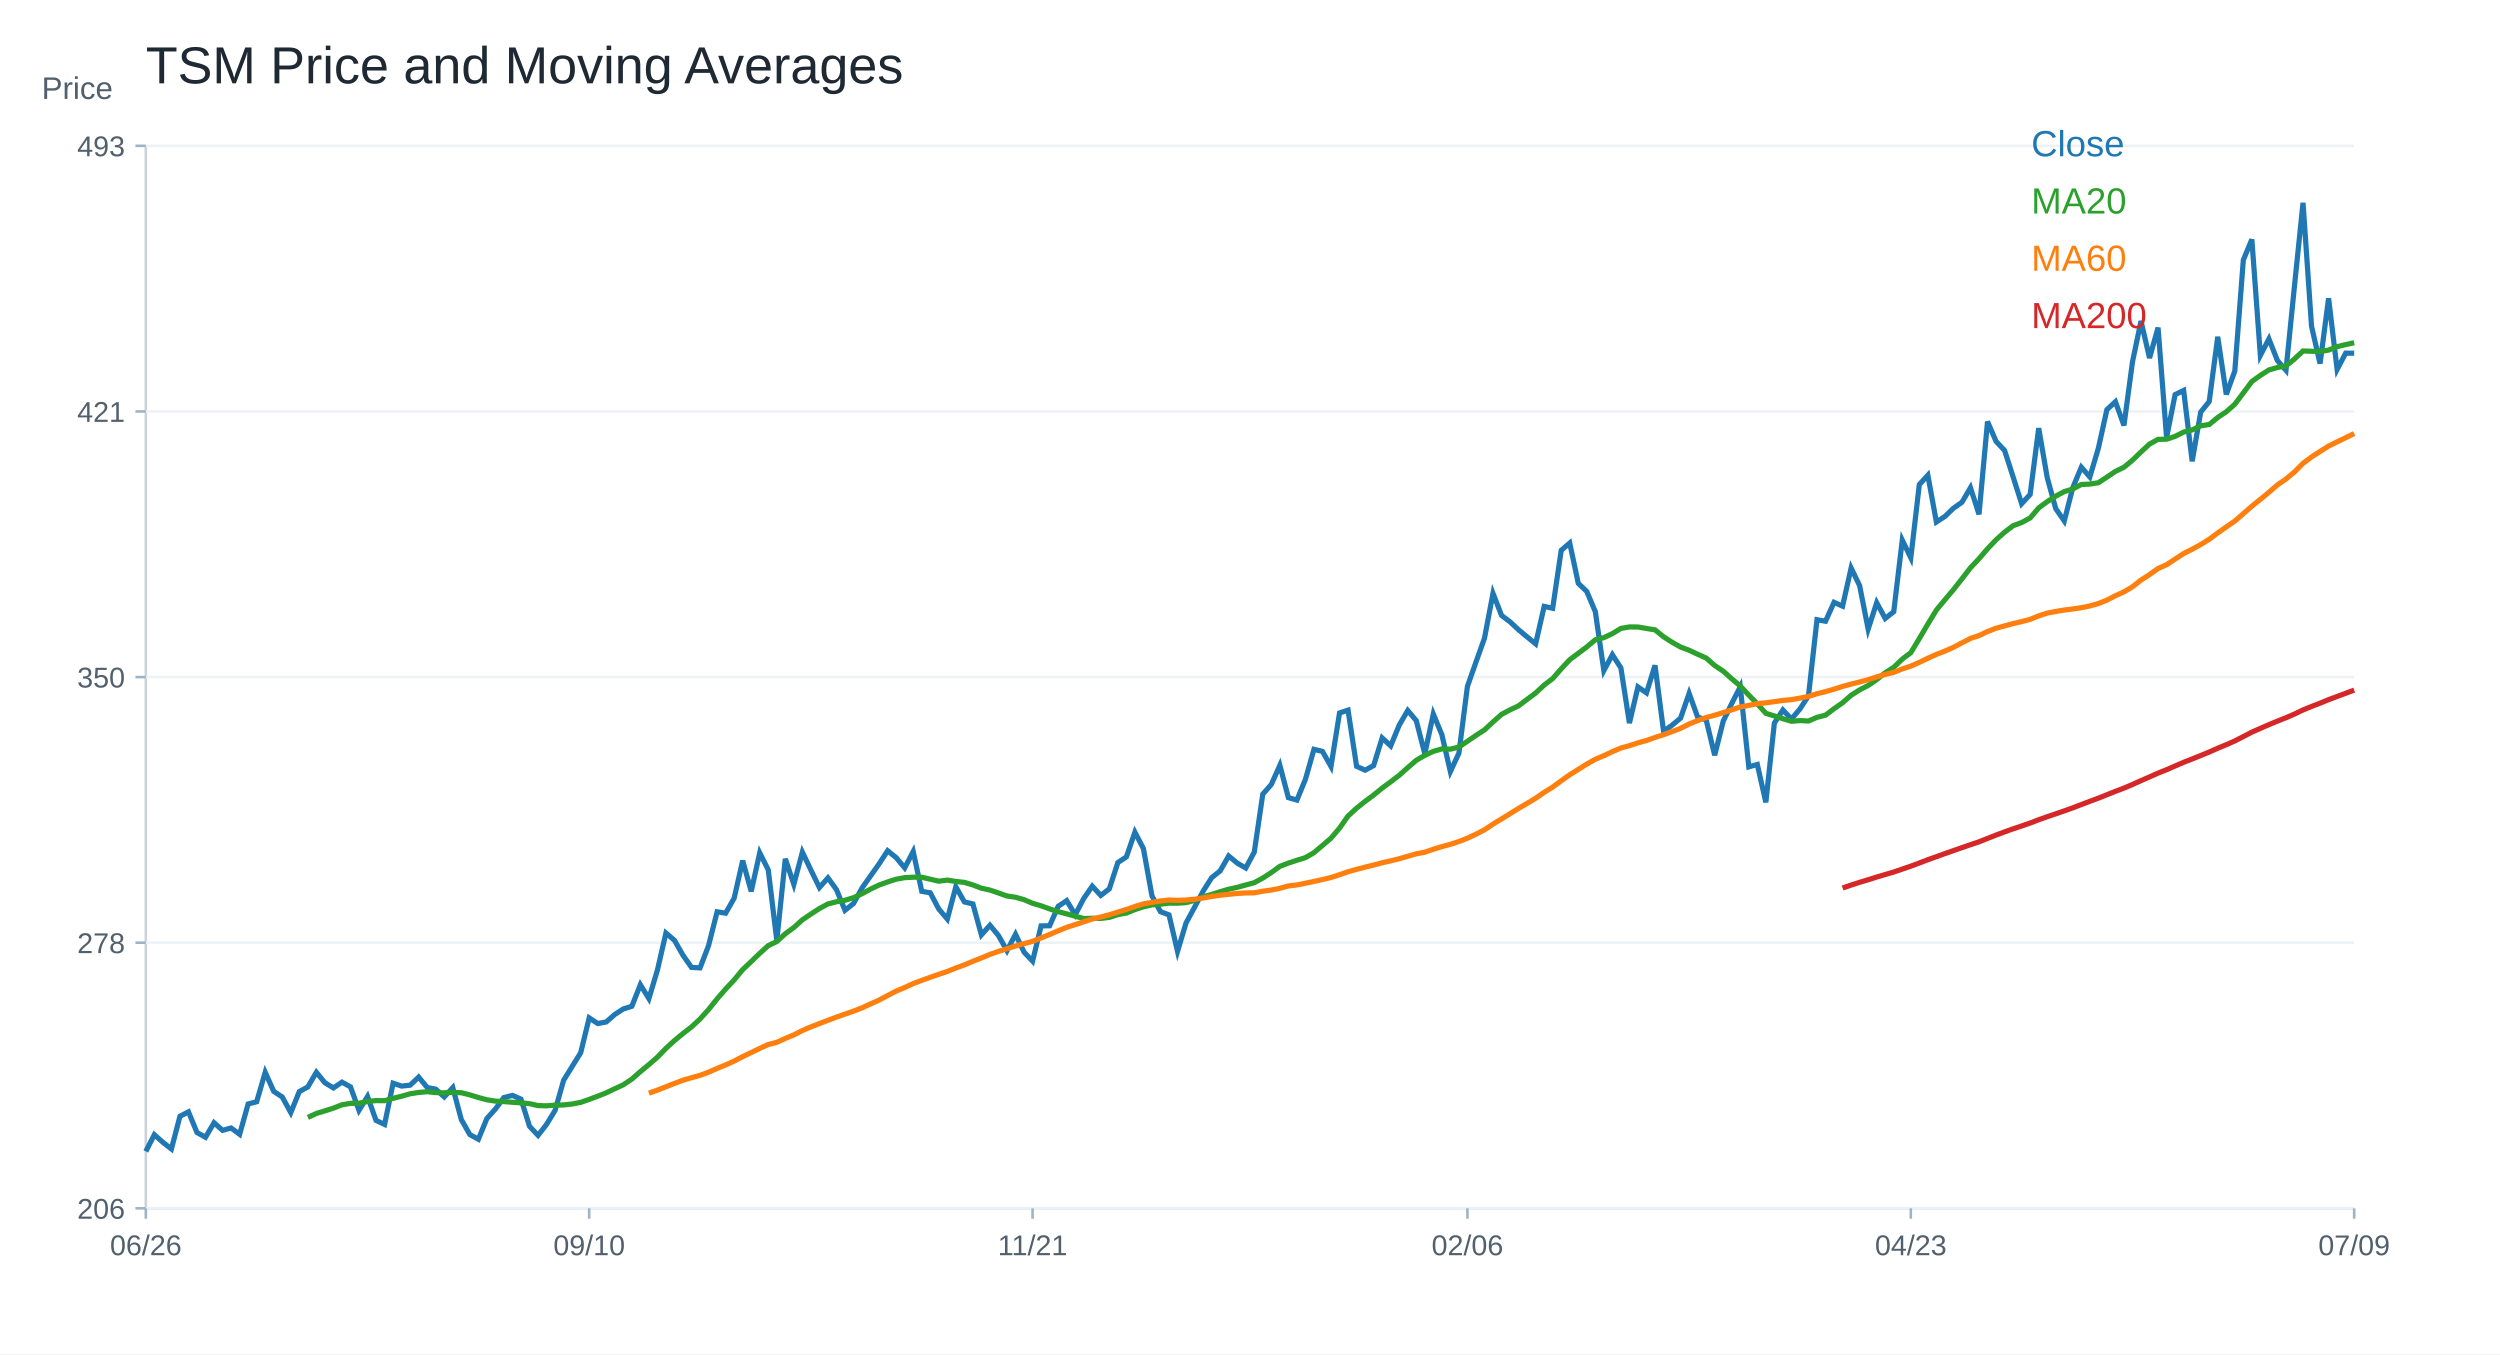
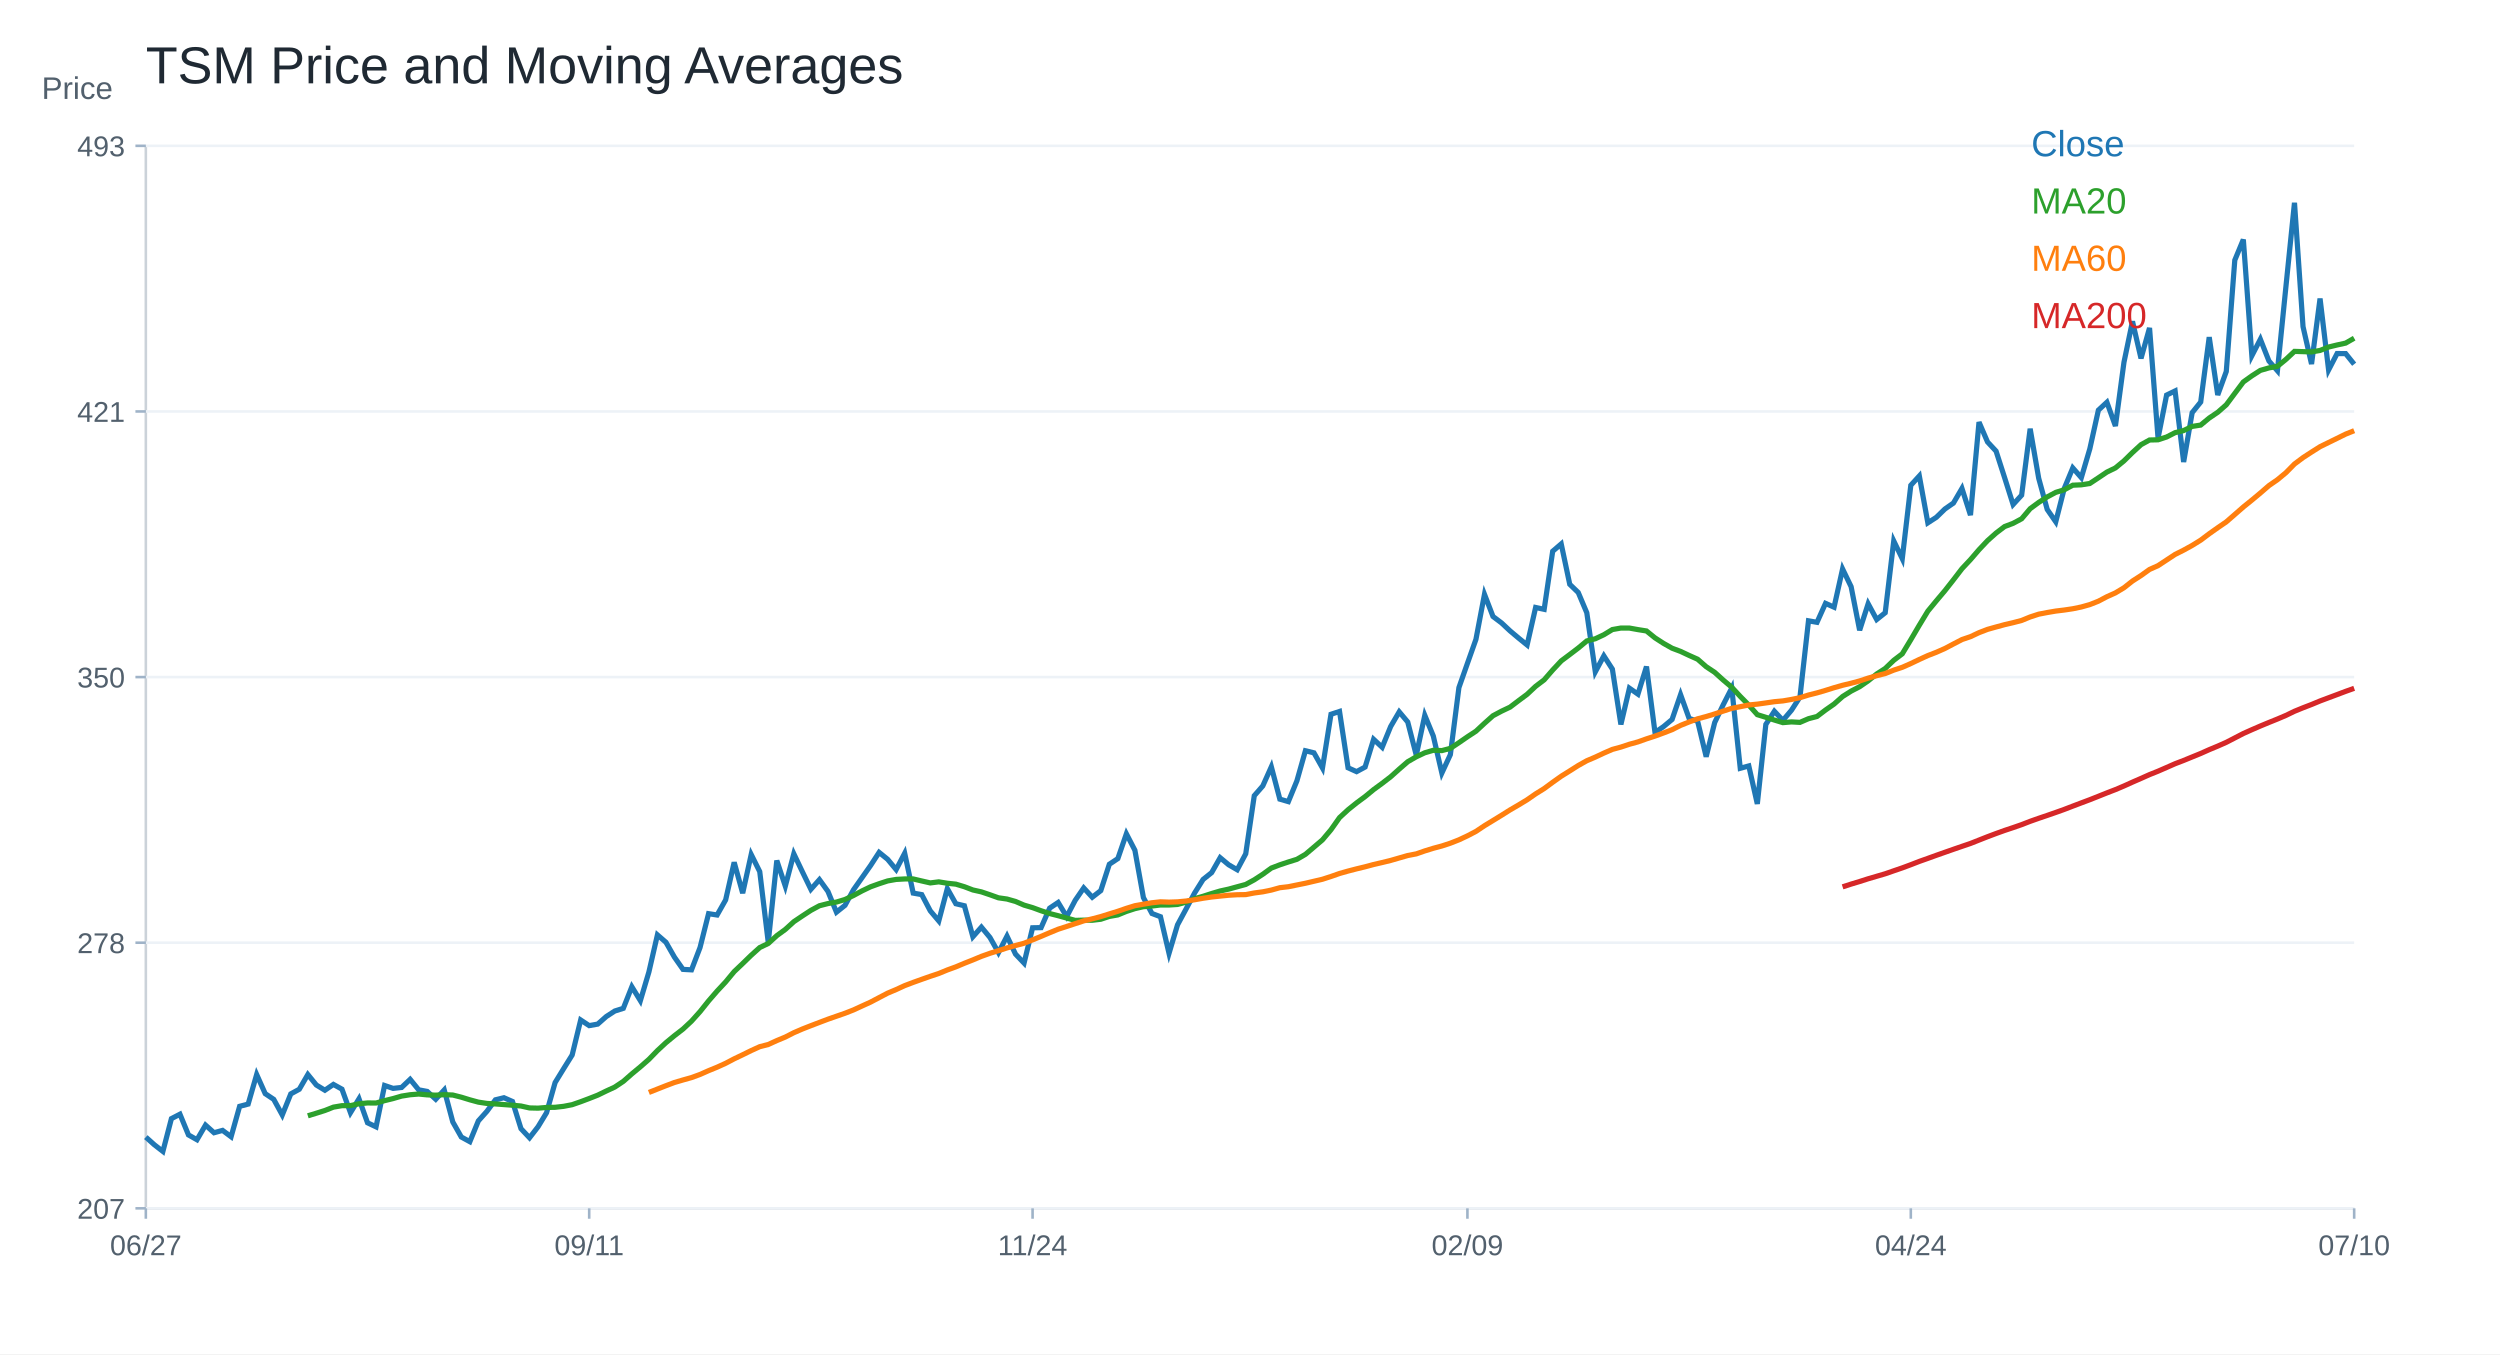
<svg xmlns="http://www.w3.org/2000/svg" width="960" height="520" viewBox="0 0 960 520">
  <rect width="100%" height="100%" fill="white" />
  <text x="56.00" y="32.00" font-size="20" font-family="Arial" fill="#1f2933" text-anchor="start">TSM Price and Moving Averages</text>
  <line x1="56" y1="464" x2="904" y2="464" stroke="#cbd2d9" />
  <line x1="56" y1="56" x2="56" y2="464" stroke="#cbd2d9" />
  <text x="16.00" y="38.00" font-size="12" font-family="Arial" fill="#52606d" text-anchor="start">Price</text>
  <line x1="56" y1="464.00" x2="904" y2="464.00" stroke="#edf2f7" />
  <line x1="52" y1="464.00" x2="56" y2="464.00" stroke="#9fb3c8" />
-   <text x="48.00" y="468.00" font-size="11" font-family="Arial" fill="#52606d" text-anchor="end">206</text>
+   <text x="48.00" y="468.00" font-size="11" font-family="Arial" fill="#52606d" text-anchor="end">207</text>
  <line x1="56" y1="362.00" x2="904" y2="362.00" stroke="#edf2f7" />
  <line x1="52" y1="362.00" x2="56" y2="362.00" stroke="#9fb3c8" />
  <text x="48.00" y="366.00" font-size="11" font-family="Arial" fill="#52606d" text-anchor="end">278</text>
  <line x1="56" y1="260.00" x2="904" y2="260.00" stroke="#edf2f7" />
  <line x1="52" y1="260.00" x2="56" y2="260.00" stroke="#9fb3c8" />
  <text x="48.00" y="264.00" font-size="11" font-family="Arial" fill="#52606d" text-anchor="end">350</text>
  <line x1="56" y1="158.00" x2="904" y2="158.00" stroke="#edf2f7" />
  <line x1="52" y1="158.00" x2="56" y2="158.00" stroke="#9fb3c8" />
  <text x="48.00" y="162.00" font-size="11" font-family="Arial" fill="#52606d" text-anchor="end">421</text>
  <line x1="56" y1="56.00" x2="904" y2="56.00" stroke="#edf2f7" />
  <line x1="52" y1="56.00" x2="56" y2="56.00" stroke="#9fb3c8" />
  <text x="48.00" y="60.00" font-size="11" font-family="Arial" fill="#52606d" text-anchor="end">493</text>
  <line x1="56.00" y1="464" x2="56.00" y2="468" stroke="#9fb3c8" />
-   <text x="56.00" y="482.00" font-size="11" font-family="Arial" fill="#52606d" text-anchor="middle">06/26</text>
+   <text x="56.00" y="482.00" font-size="11" font-family="Arial" fill="#52606d" text-anchor="middle">06/27</text>
  <line x1="226.25" y1="464" x2="226.25" y2="468" stroke="#9fb3c8" />
-   <text x="226.25" y="482.00" font-size="11" font-family="Arial" fill="#52606d" text-anchor="middle">09/10</text>
+   <text x="226.25" y="482.00" font-size="11" font-family="Arial" fill="#52606d" text-anchor="middle">09/11</text>
  <line x1="396.51" y1="464" x2="396.51" y2="468" stroke="#9fb3c8" />
-   <text x="396.51" y="482.00" font-size="11" font-family="Arial" fill="#52606d" text-anchor="middle">11/21</text>
+   <text x="396.51" y="482.00" font-size="11" font-family="Arial" fill="#52606d" text-anchor="middle">11/24</text>
  <line x1="563.49" y1="464" x2="563.49" y2="468" stroke="#9fb3c8" />
-   <text x="563.49" y="482.00" font-size="11" font-family="Arial" fill="#52606d" text-anchor="middle">02/06</text>
+   <text x="563.49" y="482.00" font-size="11" font-family="Arial" fill="#52606d" text-anchor="middle">02/09</text>
  <line x1="733.75" y1="464" x2="733.75" y2="468" stroke="#9fb3c8" />
-   <text x="733.75" y="482.00" font-size="11" font-family="Arial" fill="#52606d" text-anchor="middle">04/23</text>
+   <text x="733.75" y="482.00" font-size="11" font-family="Arial" fill="#52606d" text-anchor="middle">04/24</text>
  <line x1="904.00" y1="464" x2="904.00" y2="468" stroke="#9fb3c8" />
-   <text x="904.00" y="482.00" font-size="11" font-family="Arial" fill="#52606d" text-anchor="middle">07/09</text>
-   <polyline fill="none" stroke="#1f77b4" stroke-width="2" points="56.00,442.14 59.27,435.73 62.55,438.65 65.82,441.20 69.10,428.65 72.37,426.96 75.64,434.88 78.92,436.72 82.19,431.12 85.47,434.05 88.74,433.15 92.02,435.58 95.29,423.93 98.56,423.07 101.84,411.76 105.11,419.08 108.39,421.26 111.66,427.24 114.93,419.17 118.21,417.39 121.48,411.76 124.76,415.77 128.03,417.77 131.31,415.54 134.58,417.36 137.85,426.38 141.13,421.05 144.40,430.24 147.68,431.78 150.95,415.95 154.22,417.06 157.50,416.70 160.77,413.60 164.05,417.61 167.32,418.23 170.59,421.22 173.87,417.65 177.14,429.91 180.42,435.68 183.69,437.47 186.97,429.50 190.24,425.85 193.51,421.44 196.79,420.64 200.06,422.07 203.34,432.49 206.61,435.98 209.88,431.76 213.16,426.38 216.43,414.84 219.71,409.52 222.98,404.27 226.25,390.87 229.53,393.03 232.80,392.43 236.08,389.55 239.35,387.43 242.63,386.40 245.90,378.14 249.17,383.46 252.45,372.51 255.72,358.28 259.00,361.10 262.27,366.82 265.54,371.48 268.82,371.66 272.09,363.10 275.37,350.14 278.64,350.65 281.92,344.89 285.19,330.48 288.46,342.29 291.74,327.48 295.01,334.03 298.29,361.17 301.56,329.78 304.83,339.60 308.11,327.22 311.38,334.09 314.66,340.81 317.93,337.11 321.20,341.62 324.48,349.56 327.75,346.95 331.03,340.98 334.30,336.34 337.58,331.70 340.85,326.68 344.12,329.32 347.40,333.26 350.67,327.00 353.95,342.27 357.22,342.84 360.49,349.06 363.77,352.92 367.04,340.54 370.32,346.33 373.59,347.11 376.86,359.00 380.14,355.30 383.41,359.26 386.69,365.05 389.96,358.76 393.24,365.63 396.51,369.08 399.78,355.55 403.06,355.49 406.33,348.04 409.61,345.85 412.88,351.26 416.15,345.03 419.43,340.29 422.70,343.85 425.98,341.32 429.25,331.22 432.53,329.05 435.80,319.55 439.07,325.86 442.35,343.99 445.62,350.08 448.90,351.31 452.17,365.34 455.44,354.41 458.72,348.36 461.99,342.23 465.27,337.04 468.54,334.42 471.81,328.70 475.09,331.42 478.36,333.32 481.64,327.21 484.91,304.96 488.19,301.22 491.46,293.89 494.73,306.28 498.01,307.23 501.28,299.27 504.56,287.75 507.83,288.54 511.10,294.34 514.38,273.78 517.65,272.70 520.93,294.27 524.20,295.75 527.47,293.98 530.75,283.36 534.02,286.42 537.30,278.45 540.57,272.84 543.85,276.73 547.12,289.46 550.39,274.17 553.67,282.11 556.94,296.28 560.22,289.22 563.49,263.57 566.76,254.28 570.04,245.08 573.31,227.84 576.59,236.32 579.86,238.78 583.14,241.84 586.41,244.58 589.68,247.23 592.96,232.86 596.23,233.57 599.51,211.33 602.78,208.53 606.05,223.99 609.33,227.14 612.60,234.89 615.88,257.51 619.15,251.41 622.42,256.48 625.70,277.67 628.97,263.78 632.25,266.06 635.52,255.49 638.80,280.75 642.07,278.49 645.34,275.77 648.62,266.25 651.89,275.35 655.17,276.46 658.44,290.02 661.71,276.94 664.99,270.13 668.26,263.74 671.54,294.46 674.81,293.56 678.08,308.10 681.36,277.65 684.63,272.63 687.91,276.10 691.18,272.24 694.46,267.19 697.73,237.97 701.00,238.55 704.28,231.30 707.55,232.76 710.83,218.11 714.10,224.91 717.37,241.59 720.65,231.44 723.92,237.49 727.20,234.88 730.47,207.39 733.75,214.18 737.02,186.07 740.29,182.49 743.57,200.44 746.84,198.32 750.12,195.16 753.39,192.87 756.66,187.28 759.94,197.50 763.21,161.88 766.49,169.48 769.76,172.98 773.03,183.12 776.31,193.43 779.58,189.85 782.86,164.41 786.13,183.39 789.41,195.31 792.68,200.05 795.95,187.26 799.23,179.41 802.50,183.15 805.78,172.07 809.05,157.30 812.32,154.27 815.60,163.37 818.87,138.98 822.15,123.28 825.42,137.48 828.69,125.80 831.97,168.03 835.24,151.52 838.52,149.93 841.79,177.14 845.07,158.25 848.34,154.18 851.61,129.32 854.89,151.48 858.16,142.49 861.44,99.84 864.71,91.94 867.98,136.45 871.26,130.14 874.53,138.45 877.81,142.20 881.08,109.83 884.36,77.86 887.63,125.30 890.90,139.63 894.18,114.54 897.45,141.89 900.73,135.61 904.00,135.64" />
+   <text x="904.00" y="482.00" font-size="11" font-family="Arial" fill="#52606d" text-anchor="middle">07/10</text>
+   <polyline fill="none" stroke="#1f77b4" stroke-width="2" points="56.00,436.65 59.27,439.59 62.55,442.14 65.82,429.56 69.10,427.86 72.37,435.81 75.64,437.66 78.92,432.04 82.19,434.97 85.47,434.07 88.74,436.51 92.02,424.83 95.29,423.97 98.56,412.62 101.84,419.96 105.11,422.15 108.39,428.15 111.66,420.06 114.93,418.27 118.21,412.62 121.48,416.65 124.76,418.65 128.03,416.42 131.31,418.24 134.58,427.28 137.85,421.94 141.13,431.15 144.40,432.70 147.68,416.83 150.95,417.94 154.22,417.58 157.50,414.47 160.77,418.49 164.05,419.11 167.32,422.11 170.59,418.54 173.87,430.83 177.14,436.61 180.42,438.40 183.69,430.42 186.97,426.75 190.24,422.33 193.51,421.53 196.79,422.97 200.06,433.41 203.34,436.91 206.61,432.67 209.88,427.28 213.16,415.71 216.43,410.38 219.71,405.12 222.98,391.68 226.25,393.84 229.53,393.25 232.80,390.36 236.08,388.23 239.35,387.20 242.63,378.92 245.90,384.25 249.17,373.27 252.45,359.00 255.72,361.83 259.00,367.57 262.27,372.24 265.54,372.42 268.82,363.84 272.09,350.85 275.37,351.36 278.64,345.58 281.92,331.13 285.19,342.98 288.46,328.13 291.74,334.70 295.01,361.90 298.29,330.44 301.56,340.28 304.83,327.86 308.11,334.76 311.38,341.49 314.66,337.78 317.93,342.30 321.20,350.27 324.48,347.65 327.75,341.66 331.03,337.01 334.30,332.36 337.58,327.32 340.85,329.97 344.12,333.92 347.40,327.65 350.67,342.95 353.95,343.53 357.22,349.76 360.49,353.64 363.77,341.22 367.04,347.03 370.32,347.81 373.59,359.72 376.86,356.02 380.14,359.99 383.41,365.80 386.69,359.48 389.96,366.38 393.24,369.83 396.51,356.27 399.78,356.21 403.06,348.74 406.33,346.55 409.61,351.97 412.88,345.73 416.15,340.97 419.43,344.54 422.70,342.00 425.98,331.88 429.25,329.70 432.53,320.18 435.80,326.50 439.07,344.68 442.35,350.78 445.62,352.02 448.90,366.08 452.17,355.13 455.44,349.07 458.72,342.92 461.99,337.71 465.27,335.09 468.54,329.35 471.81,332.08 475.09,333.98 478.36,327.86 481.64,305.55 484.91,301.80 488.19,294.45 491.46,306.87 494.73,307.82 498.01,299.84 501.28,288.29 504.56,289.09 507.83,294.91 511.10,274.28 514.38,273.20 517.65,294.83 520.93,296.31 524.20,294.54 527.47,283.89 530.75,286.96 534.02,278.97 537.30,273.35 540.57,277.25 543.85,290.01 547.12,274.68 550.39,282.64 553.67,296.85 556.94,289.77 560.22,264.05 563.49,254.74 566.76,245.51 570.04,228.23 573.31,236.73 576.59,239.20 579.86,242.26 583.14,245.02 586.41,247.67 589.68,233.27 592.96,233.98 596.23,211.68 599.51,208.87 602.78,224.37 606.05,227.53 609.33,235.30 612.60,257.98 615.88,251.86 619.15,256.94 622.42,278.19 625.70,264.26 628.97,266.55 632.25,255.95 635.52,281.28 638.80,279.01 642.07,276.28 645.34,266.74 648.62,275.86 651.89,276.97 655.17,290.57 658.44,277.46 661.71,270.63 664.99,264.22 668.26,295.02 671.54,294.12 674.81,308.70 678.08,278.17 681.36,273.13 684.63,276.62 687.91,272.75 691.18,267.68 694.46,238.39 697.73,238.97 701.00,231.70 704.28,233.16 707.55,218.48 710.83,225.29 714.10,242.02 717.37,231.84 720.65,237.90 723.92,235.29 727.20,207.73 730.47,214.53 733.75,186.35 737.02,182.77 740.29,200.76 743.57,198.64 746.84,195.46 750.12,193.17 753.39,187.56 756.66,197.81 759.94,162.10 763.21,169.71 766.49,173.23 769.76,183.39 773.03,193.73 776.31,190.14 779.58,164.63 782.86,183.66 786.13,195.62 789.41,200.37 792.68,187.55 795.95,179.68 799.23,183.42 802.50,172.32 805.78,157.50 809.05,154.47 812.32,163.59 815.60,139.14 818.87,123.40 822.15,137.63 825.42,125.92 828.69,168.26 831.97,151.71 835.24,150.12 838.52,177.40 841.79,158.46 845.07,154.38 848.34,129.46 851.61,151.67 854.89,142.65 858.16,99.90 861.44,91.98 864.71,136.61 867.98,130.27 871.26,138.60 874.53,142.37 877.81,109.91 881.08,77.86 884.36,125.42 887.63,139.79 890.90,114.64 894.18,142.06 897.45,135.76 900.73,135.79 904.00,139.86" />
  <text x="780.00" y="60.00" font-size="14" font-family="Arial" fill="#1f77b4" text-anchor="start">Close</text>
-   <polyline fill="none" stroke="#2ca02c" stroke-width="2" points="118.21,429.09 121.48,427.57 124.76,426.57 128.03,425.53 131.31,424.24 134.58,423.68 137.85,423.65 141.13,422.96 144.40,422.63 147.68,422.67 150.95,421.76 154.22,420.96 157.50,420.01 160.77,419.50 164.05,419.22 167.32,419.55 170.59,419.65 173.87,419.47 177.14,419.61 180.42,420.43 183.69,421.44 186.97,422.32 190.24,422.83 193.51,423.01 196.79,423.27 200.06,423.50 203.34,423.81 206.61,424.55 209.88,424.63 213.16,424.36 216.43,424.30 219.71,423.93 222.98,423.31 226.25,422.17 229.53,420.94 232.80,419.65 236.08,418.07 239.35,416.56 242.63,414.38 245.90,411.50 249.17,408.80 252.45,405.95 255.72,402.57 259.00,399.56 262.27,396.87 265.54,394.34 268.82,391.29 272.09,387.65 275.37,383.57 278.64,379.78 281.92,376.29 285.19,372.33 288.46,369.24 291.74,366.07 295.01,363.12 298.29,361.55 301.56,358.56 304.83,356.17 308.11,353.21 311.38,351.01 314.66,348.88 317.93,347.11 321.20,346.28 324.48,345.70 327.75,344.71 331.03,343.18 334.30,341.42 337.58,339.85 340.85,338.67 344.12,337.61 347.40,337.02 350.67,336.85 353.95,336.85 357.22,337.62 360.49,338.37 363.77,337.96 367.04,338.49 370.32,338.83 373.59,339.82 376.86,341.07 380.14,341.79 383.41,342.90 386.69,344.07 389.96,344.53 393.24,345.47 396.51,346.87 399.78,347.83 403.06,349.02 406.33,350.09 409.61,350.92 412.88,351.82 416.15,352.72 419.43,352.62 422.70,352.67 425.98,352.28 429.25,351.20 432.53,350.62 435.80,349.28 439.07,348.22 442.35,347.47 445.62,347.21 448.90,346.81 452.17,346.83 455.44,346.61 458.72,345.75 461.99,344.40 465.27,343.48 468.54,342.42 471.81,341.46 475.09,340.74 478.36,339.84 481.64,338.95 484.91,337.18 488.19,335.05 491.46,332.68 494.73,331.43 498.01,330.34 501.28,329.33 504.56,327.42 507.83,324.65 511.10,321.86 514.38,317.99 517.65,313.35 520.93,310.35 524.20,307.72 527.47,305.30 530.75,302.62 534.02,300.22 537.30,297.71 540.57,294.78 543.85,291.95 547.12,290.06 550.39,288.52 553.67,287.57 556.94,287.68 560.22,286.83 563.49,284.65 566.76,282.40 570.04,280.27 573.31,277.23 576.59,274.33 579.86,272.58 583.14,271.04 586.41,268.55 589.68,266.13 592.96,263.07 596.23,260.58 599.51,256.83 602.78,253.33 606.05,250.89 609.33,248.41 612.60,245.68 615.88,244.85 619.15,243.31 622.42,241.32 625.70,240.75 628.97,240.76 632.25,241.34 635.52,241.86 638.80,244.51 642.07,246.62 645.34,248.47 648.62,249.69 651.89,251.23 655.17,252.69 658.44,255.55 661.71,257.72 664.99,260.65 668.26,263.42 671.54,266.94 674.81,270.26 678.08,273.92 681.36,274.93 684.63,275.99 687.91,276.97 691.18,276.70 694.46,276.87 697.73,275.46 701.00,274.62 704.28,272.15 707.55,269.86 710.83,266.98 714.10,264.91 717.37,263.22 720.65,260.97 723.92,258.34 727.20,256.24 730.47,253.10 733.75,250.63 737.02,245.21 740.29,239.65 743.57,234.27 746.84,230.30 750.12,226.43 753.39,222.27 756.66,218.02 759.94,214.54 763.21,210.73 766.49,207.28 769.76,204.36 773.03,201.88 776.31,200.65 779.58,198.89 782.86,195.03 786.13,192.63 789.41,190.52 792.68,188.78 795.95,187.77 799.23,186.04 802.50,185.89 805.78,185.37 809.05,183.21 812.32,181.01 815.60,179.42 818.87,176.72 822.15,173.53 825.42,170.52 828.69,168.72 831.97,168.65 835.24,167.57 838.52,165.91 841.79,165.10 845.07,163.52 848.34,163.01 851.61,160.31 854.89,158.11 858.16,155.24 861.44,150.87 864.71,146.49 867.98,144.16 871.26,142.06 874.53,141.12 877.81,140.51 881.08,137.84 884.36,134.78 887.63,134.88 890.90,134.99 894.18,134.43 897.45,133.12 900.73,132.32 904.00,131.61" />
+   <polyline fill="none" stroke="#2ca02c" stroke-width="2" points="118.21,428.47 121.48,427.47 124.76,426.43 128.03,425.14 131.31,424.58 134.58,424.55 137.85,423.85 141.13,423.53 144.40,423.56 147.68,422.65 150.95,421.85 154.22,420.90 157.50,420.38 160.77,420.11 164.05,420.43 167.32,420.54 170.59,420.36 173.87,420.49 177.14,421.32 180.42,422.33 183.69,423.22 186.97,423.72 190.24,423.91 193.51,424.16 196.79,424.40 200.06,424.71 203.34,425.45 206.61,425.53 209.88,425.26 213.16,425.20 216.43,424.83 219.71,424.20 222.98,423.06 226.25,421.83 229.53,420.54 232.80,418.95 236.08,417.43 239.35,415.25 242.63,412.37 245.90,409.66 249.17,406.80 252.45,403.42 255.72,400.39 259.00,397.69 262.27,395.16 265.54,392.11 268.82,388.45 272.09,384.36 275.37,380.57 278.64,377.06 281.92,373.10 285.19,369.99 288.46,366.81 291.74,363.86 295.01,362.29 298.29,359.29 301.56,356.90 304.83,353.93 308.11,351.72 311.38,349.58 314.66,347.81 317.93,346.97 321.20,346.39 324.48,345.40 327.75,343.87 331.03,342.10 334.30,340.53 337.58,339.35 340.85,338.28 344.12,337.70 347.40,337.52 350.67,337.52 353.95,338.29 357.22,339.04 360.49,338.63 363.77,339.17 367.04,339.51 370.32,340.50 373.59,341.75 376.86,342.48 380.14,343.59 383.41,344.76 386.69,345.23 389.96,346.16 393.24,347.57 396.51,348.53 399.78,349.73 403.06,350.80 406.33,351.63 409.61,352.53 412.88,353.43 416.15,353.33 419.43,353.38 422.70,352.99 425.98,351.91 429.25,351.33 432.53,349.99 435.80,348.92 439.07,348.17 442.35,347.91 445.62,347.51 448.90,347.52 452.17,347.31 455.44,346.44 458.72,345.10 461.99,344.17 465.27,343.11 468.54,342.14 471.81,341.42 475.09,340.52 478.36,339.63 481.64,337.85 484.91,335.72 488.19,333.34 491.46,332.09 494.73,331.00 498.01,329.98 501.28,328.07 504.56,325.29 507.83,322.50 511.10,318.61 514.38,313.96 517.65,310.95 520.93,308.31 524.20,305.89 527.47,303.20 530.75,300.80 534.02,298.28 537.30,295.34 540.57,292.50 543.85,290.61 547.12,289.07 550.39,288.11 553.67,288.23 556.94,287.37 560.22,285.19 563.49,282.93 566.76,280.79 570.04,277.75 573.31,274.84 576.59,273.09 579.86,271.54 583.14,269.05 586.41,266.62 589.68,263.55 592.96,261.06 596.23,257.29 599.51,253.79 602.78,251.34 606.05,248.85 609.33,246.12 612.60,245.28 615.88,243.74 619.15,241.75 622.42,241.17 625.70,241.18 628.97,241.77 632.25,242.29 635.52,244.94 638.80,247.06 642.07,248.91 645.34,250.14 648.62,251.68 651.89,253.14 655.17,256.01 658.44,258.18 661.71,261.13 664.99,263.90 668.26,267.43 671.54,270.76 674.81,274.43 678.08,275.44 681.36,276.50 684.63,277.49 687.91,277.21 691.18,277.39 694.46,275.98 697.73,275.13 701.00,272.65 704.28,270.36 707.55,267.47 710.83,265.39 714.10,263.70 717.37,261.45 720.65,258.81 723.92,256.70 727.20,253.56 730.47,251.07 733.75,245.64 737.02,240.07 740.29,234.68 743.57,230.70 746.84,226.82 750.12,222.64 753.39,218.38 756.66,214.89 759.94,211.08 763.21,207.61 766.49,204.69 769.76,202.20 773.03,200.96 776.31,199.21 779.58,195.34 782.86,192.93 786.13,190.81 789.41,189.07 792.68,188.06 795.95,186.32 799.23,186.17 802.50,185.65 805.78,183.48 809.05,181.28 812.32,179.68 815.60,176.98 818.87,173.77 822.15,170.76 825.42,168.96 828.69,168.88 831.97,167.81 835.24,166.14 838.52,165.33 841.79,163.74 845.07,163.23 848.34,160.52 851.61,158.32 854.89,155.44 858.16,151.05 861.44,146.67 864.71,144.33 867.98,142.23 871.26,141.28 874.53,140.68 877.81,137.99 881.08,134.93 884.36,135.03 887.63,135.14 890.90,134.57 894.18,133.26 897.45,132.47 900.73,131.75 904.00,129.87" />
  <text x="780.00" y="82.00" font-size="14" font-family="Arial" fill="#2ca02c" text-anchor="start">MA20</text>
-   <polyline fill="none" stroke="#ff7f0e" stroke-width="2" points="249.17,419.78 252.45,418.61 255.72,417.32 259.00,416.03 262.27,414.79 265.54,413.84 268.82,412.92 272.09,411.72 275.37,410.28 278.64,408.94 281.92,407.45 285.19,405.74 288.46,404.18 291.74,402.58 295.01,401.09 298.29,400.25 301.56,398.76 304.83,397.40 308.11,395.73 311.38,394.32 314.66,393.04 317.93,391.80 321.20,390.56 324.48,389.42 327.75,388.28 331.03,387.01 334.30,385.51 337.58,384.02 340.85,382.29 344.12,380.58 347.40,379.20 350.67,377.70 353.95,376.46 357.22,375.28 360.49,374.14 363.77,373.05 367.04,371.71 370.32,370.52 373.59,369.14 376.86,367.86 380.14,366.49 383.41,365.32 386.69,364.31 389.96,363.26 393.24,362.35 396.51,361.46 399.78,360.18 403.06,358.84 406.33,357.44 409.61,356.10 412.88,355.04 416.15,353.97 419.43,352.90 422.70,352.12 425.98,351.26 429.25,350.24 432.53,349.23 435.80,348.10 439.07,347.09 442.35,346.52 445.62,345.96 448.90,345.61 452.17,345.73 455.44,345.61 458.72,345.31 461.99,344.82 465.27,344.24 468.54,343.76 471.81,343.41 475.09,343.09 478.36,342.89 481.64,342.84 484.91,342.22 488.19,341.78 491.46,341.11 494.73,340.20 498.01,339.82 501.28,339.15 504.56,338.49 507.83,337.73 511.10,336.96 514.38,335.90 517.65,334.75 520.93,333.83 524.20,332.98 527.47,332.19 530.75,331.31 534.02,330.56 537.30,329.75 540.57,328.81 543.85,327.87 547.12,327.24 550.39,326.11 553.67,325.10 556.94,324.22 560.22,323.15 563.49,321.87 566.76,320.34 570.04,318.64 573.31,316.45 576.59,314.47 579.86,312.46 583.14,310.41 586.41,308.50 589.68,306.53 592.96,304.26 596.23,302.23 599.51,299.82 602.78,297.50 606.05,295.47 609.33,293.40 612.60,291.56 615.88,290.18 619.15,288.64 622.42,287.23 625.70,286.34 628.97,285.25 632.25,284.36 635.52,283.18 638.80,282.13 642.07,280.94 645.34,279.68 648.62,278.03 651.89,276.71 655.17,275.51 658.44,274.64 661.71,273.64 664.99,272.57 668.26,271.48 671.54,270.87 674.81,270.21 678.08,269.89 681.36,269.43 684.63,268.96 687.91,268.66 691.18,268.09 694.46,267.42 697.73,266.40 701.00,265.58 704.28,264.63 707.55,263.60 710.83,262.67 714.10,261.88 717.37,261.00 720.65,259.93 723.92,258.99 727.20,258.18 730.47,256.86 733.75,255.79 737.02,254.35 740.29,252.77 743.57,251.29 746.84,250.03 750.12,248.58 753.39,246.85 756.66,245.15 759.94,244.05 763.21,242.51 766.49,241.25 769.76,240.34 773.03,239.45 776.31,238.70 779.58,237.83 782.86,236.49 786.13,235.43 789.41,234.80 792.68,234.25 795.95,233.84 799.23,233.36 802.50,232.68 805.78,231.76 809.05,230.47 812.32,228.75 815.60,227.28 818.87,225.32 822.15,222.75 825.42,220.64 828.69,218.31 831.97,216.85 835.24,214.69 838.52,212.55 841.79,210.91 845.07,209.11 848.34,207.09 851.61,204.64 854.89,202.33 858.16,200.09 861.44,197.25 864.71,194.38 867.98,191.75 871.26,189.03 874.53,186.20 877.81,183.94 881.08,181.23 884.36,177.92 887.63,175.48 890.90,173.35 894.18,171.29 897.45,169.68 900.73,168.09 904.00,166.47" />
+   <polyline fill="none" stroke="#ff7f0e" stroke-width="2" points="249.17,419.50 252.45,418.20 255.72,416.91 259.00,415.67 262.27,414.71 265.54,413.79 268.82,412.59 272.09,411.14 275.37,409.80 278.64,408.31 281.92,406.59 285.19,405.03 288.46,403.42 291.74,401.93 295.01,401.09 298.29,399.59 301.56,398.23 304.83,396.56 308.11,395.14 311.38,393.86 314.66,392.61 317.93,391.37 321.20,390.23 324.48,389.09 327.75,387.81 331.03,386.30 334.30,384.81 337.58,383.08 340.85,381.37 344.12,379.99 347.40,378.48 350.67,377.24 353.95,376.06 357.22,374.91 360.49,373.82 363.77,372.47 367.04,371.28 370.32,369.90 373.59,368.61 376.86,367.24 380.14,366.07 383.41,365.05 386.69,364.00 389.96,363.08 393.24,362.20 396.51,360.91 399.78,359.57 403.06,358.17 406.33,356.82 409.61,355.76 412.88,354.68 416.15,353.61 419.43,352.83 422.70,351.97 425.98,350.94 429.25,349.93 432.53,348.80 435.80,347.79 439.07,347.21 442.35,346.66 445.62,346.30 448.90,346.42 452.17,346.31 455.44,346.00 458.72,345.51 461.99,344.93 465.27,344.45 468.54,344.10 471.81,343.77 475.09,343.58 478.36,343.53 481.64,342.90 484.91,342.46 488.19,341.79 491.46,340.88 494.73,340.50 498.01,339.83 501.28,339.17 504.56,338.40 507.83,337.63 511.10,336.57 514.38,335.42 517.65,334.49 520.93,333.64 524.20,332.85 527.47,331.97 530.75,331.21 534.02,330.41 537.30,329.46 540.57,328.52 543.85,327.89 547.12,326.75 550.39,325.74 553.67,324.86 556.94,323.79 560.22,322.50 563.49,320.97 566.76,319.26 570.04,317.07 573.31,315.08 576.59,313.07 579.86,311.01 583.14,309.10 586.41,307.12 589.68,304.85 592.96,302.81 596.23,300.40 599.51,298.07 602.78,296.03 606.05,293.96 609.33,292.12 612.60,290.73 615.88,289.19 619.15,287.77 622.42,286.88 625.70,285.79 628.97,284.89 632.25,283.72 635.52,282.66 638.80,281.46 642.07,280.20 645.34,278.55 648.62,277.23 651.89,276.02 655.17,275.15 658.44,274.15 661.71,273.07 664.99,271.99 668.26,271.37 671.54,270.71 674.81,270.39 678.08,269.93 681.36,269.45 684.63,269.15 687.91,268.59 691.18,267.92 694.46,266.89 697.73,266.07 701.00,265.11 704.28,264.08 707.55,263.15 710.83,262.36 714.10,261.48 717.37,260.40 720.65,259.46 723.92,258.65 727.20,257.33 730.47,256.25 733.75,254.80 737.02,253.23 740.29,251.74 743.57,250.47 746.84,249.02 750.12,247.29 753.39,245.59 756.66,244.48 759.94,242.94 763.21,241.68 766.49,240.76 769.76,239.87 773.03,239.11 776.31,238.25 779.58,236.91 782.86,235.84 786.13,235.21 789.41,234.65 792.68,234.25 795.95,233.76 799.23,233.08 802.50,232.16 805.78,230.86 809.05,229.14 812.32,227.67 815.60,225.70 818.87,223.12 822.15,221.01 825.42,218.67 828.69,217.21 831.97,215.05 835.24,212.90 838.52,211.25 841.79,209.45 845.07,207.42 848.34,204.96 851.61,202.65 854.89,200.40 858.16,197.56 861.44,194.69 864.71,192.05 867.98,189.32 871.26,186.48 874.53,184.22 877.81,181.50 881.08,178.18 884.36,175.73 887.63,173.60 890.90,171.53 894.18,169.92 897.45,168.32 900.73,166.70 904.00,165.39" />
  <text x="780.00" y="104.00" font-size="14" font-family="Arial" fill="#ff7f0e" text-anchor="start">MA60</text>
-   <polyline fill="none" stroke="#d62728" stroke-width="2" points="707.55,340.99 710.83,339.87 714.10,338.81 717.37,337.83 720.65,336.78 723.92,335.82 727.20,334.86 730.47,333.73 733.75,332.61 737.02,331.39 740.29,330.13 743.57,328.97 746.84,327.78 750.12,326.64 753.39,325.49 756.66,324.36 759.94,323.26 763.21,321.96 766.49,320.67 769.76,319.44 773.03,318.27 776.31,317.18 779.58,316.05 782.86,314.78 786.13,313.62 789.41,312.51 792.68,311.38 795.95,310.21 799.23,308.95 802.50,307.71 805.78,306.49 809.05,305.19 812.32,303.88 815.60,302.63 818.87,301.24 822.15,299.76 825.42,298.34 828.69,296.88 831.97,295.57 835.24,294.15 838.52,292.72 841.79,291.45 845.07,290.12 848.34,288.78 851.61,287.32 854.89,285.97 858.16,284.52 861.44,282.84 864.71,281.14 867.98,279.69 871.26,278.27 874.53,276.91 877.81,275.60 881.08,274.20 884.36,272.62 887.63,271.28 890.90,270.03 894.18,268.67 897.45,267.45 900.73,266.23 904.00,265.00" />
+   <polyline fill="none" stroke="#d62728" stroke-width="2" points="707.55,340.55 710.83,339.49 714.10,338.50 717.37,337.45 720.65,336.49 723.92,335.53 727.20,334.39 730.47,333.27 733.75,332.05 737.02,330.78 740.29,329.62 743.57,328.43 746.84,327.28 750.12,326.13 753.39,325.00 756.66,323.89 759.94,322.59 763.21,321.30 766.49,320.07 769.76,318.89 773.03,317.80 776.31,316.66 779.58,315.39 782.86,314.23 786.13,313.12 789.41,311.98 792.68,310.81 795.95,309.55 799.23,308.31 802.50,307.08 805.78,305.78 809.05,304.47 812.32,303.21 815.60,301.82 818.87,300.34 822.15,298.91 825.42,297.45 828.69,296.14 831.97,294.71 835.24,293.27 838.52,292.01 841.79,290.67 845.07,289.33 848.34,287.87 851.61,286.51 854.89,285.06 858.16,283.37 861.44,281.67 864.71,280.21 867.98,278.79 871.26,277.43 874.53,276.11 877.81,274.71 881.08,273.13 884.36,271.79 887.63,270.53 890.90,269.17 894.18,267.94 897.45,266.72 900.73,265.48 904.00,264.31" />
  <text x="780.00" y="126.00" font-size="14" font-family="Arial" fill="#d62728" text-anchor="start">MA200</text>
</svg>
